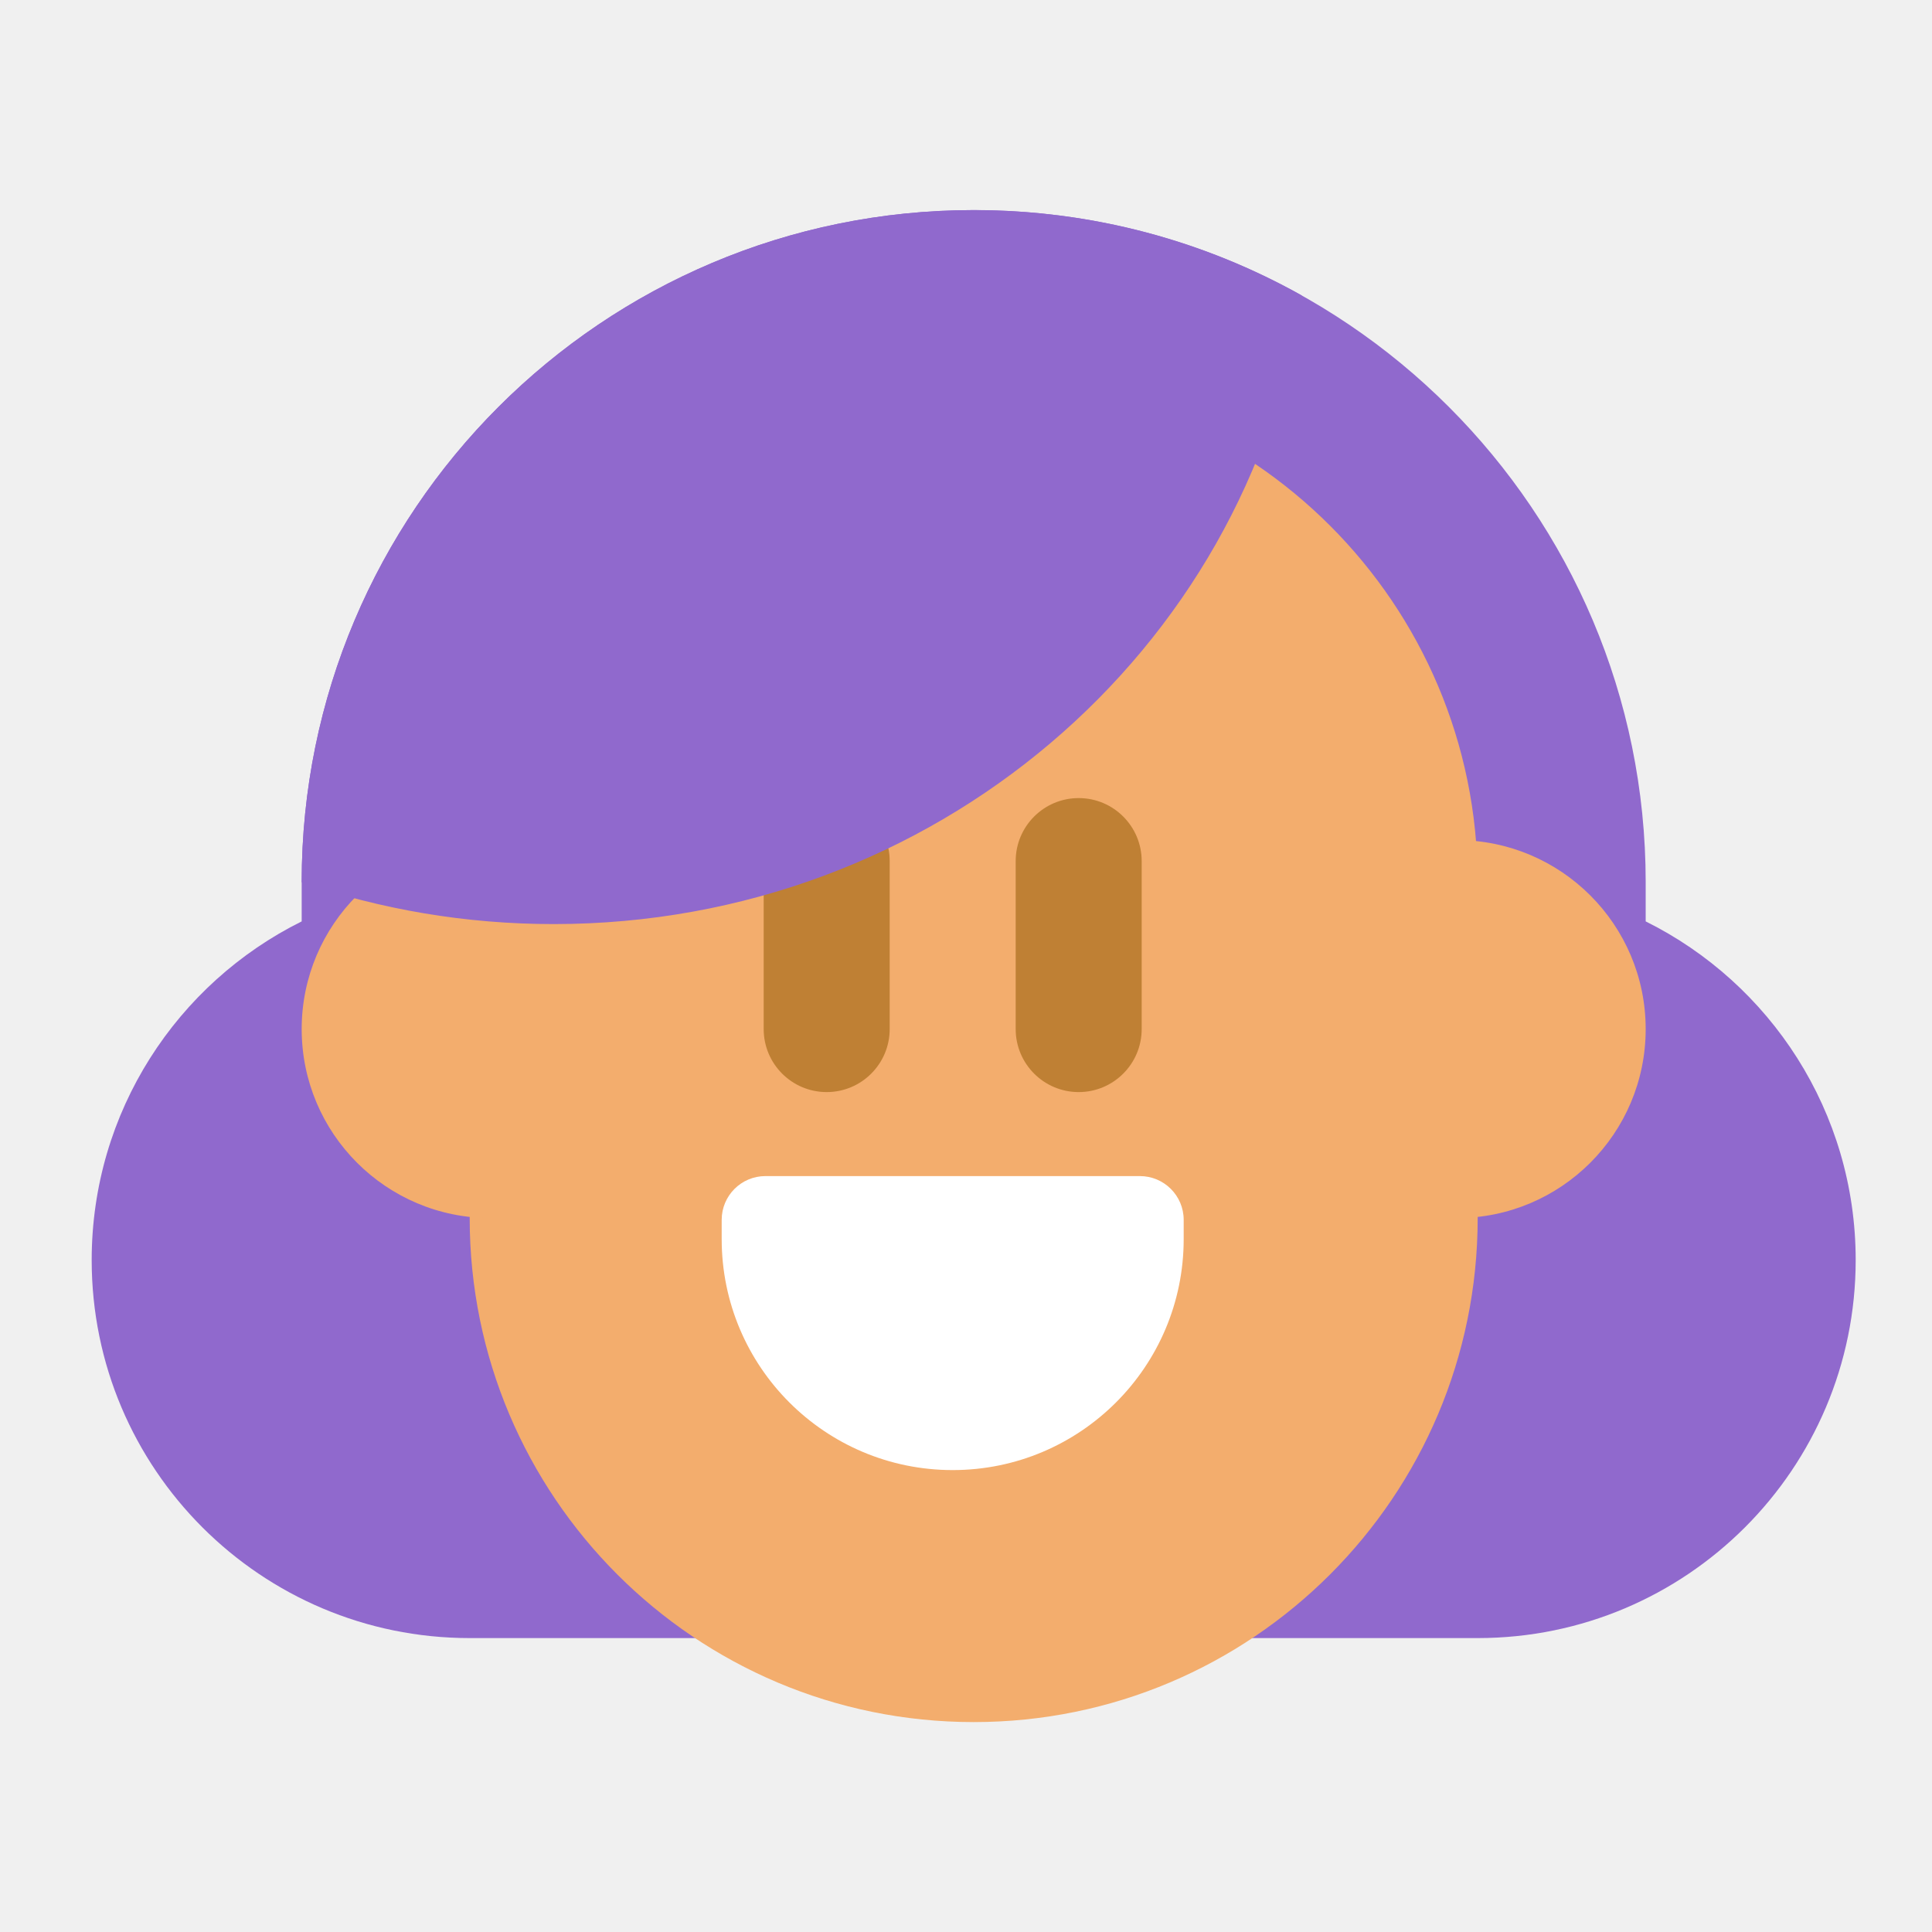
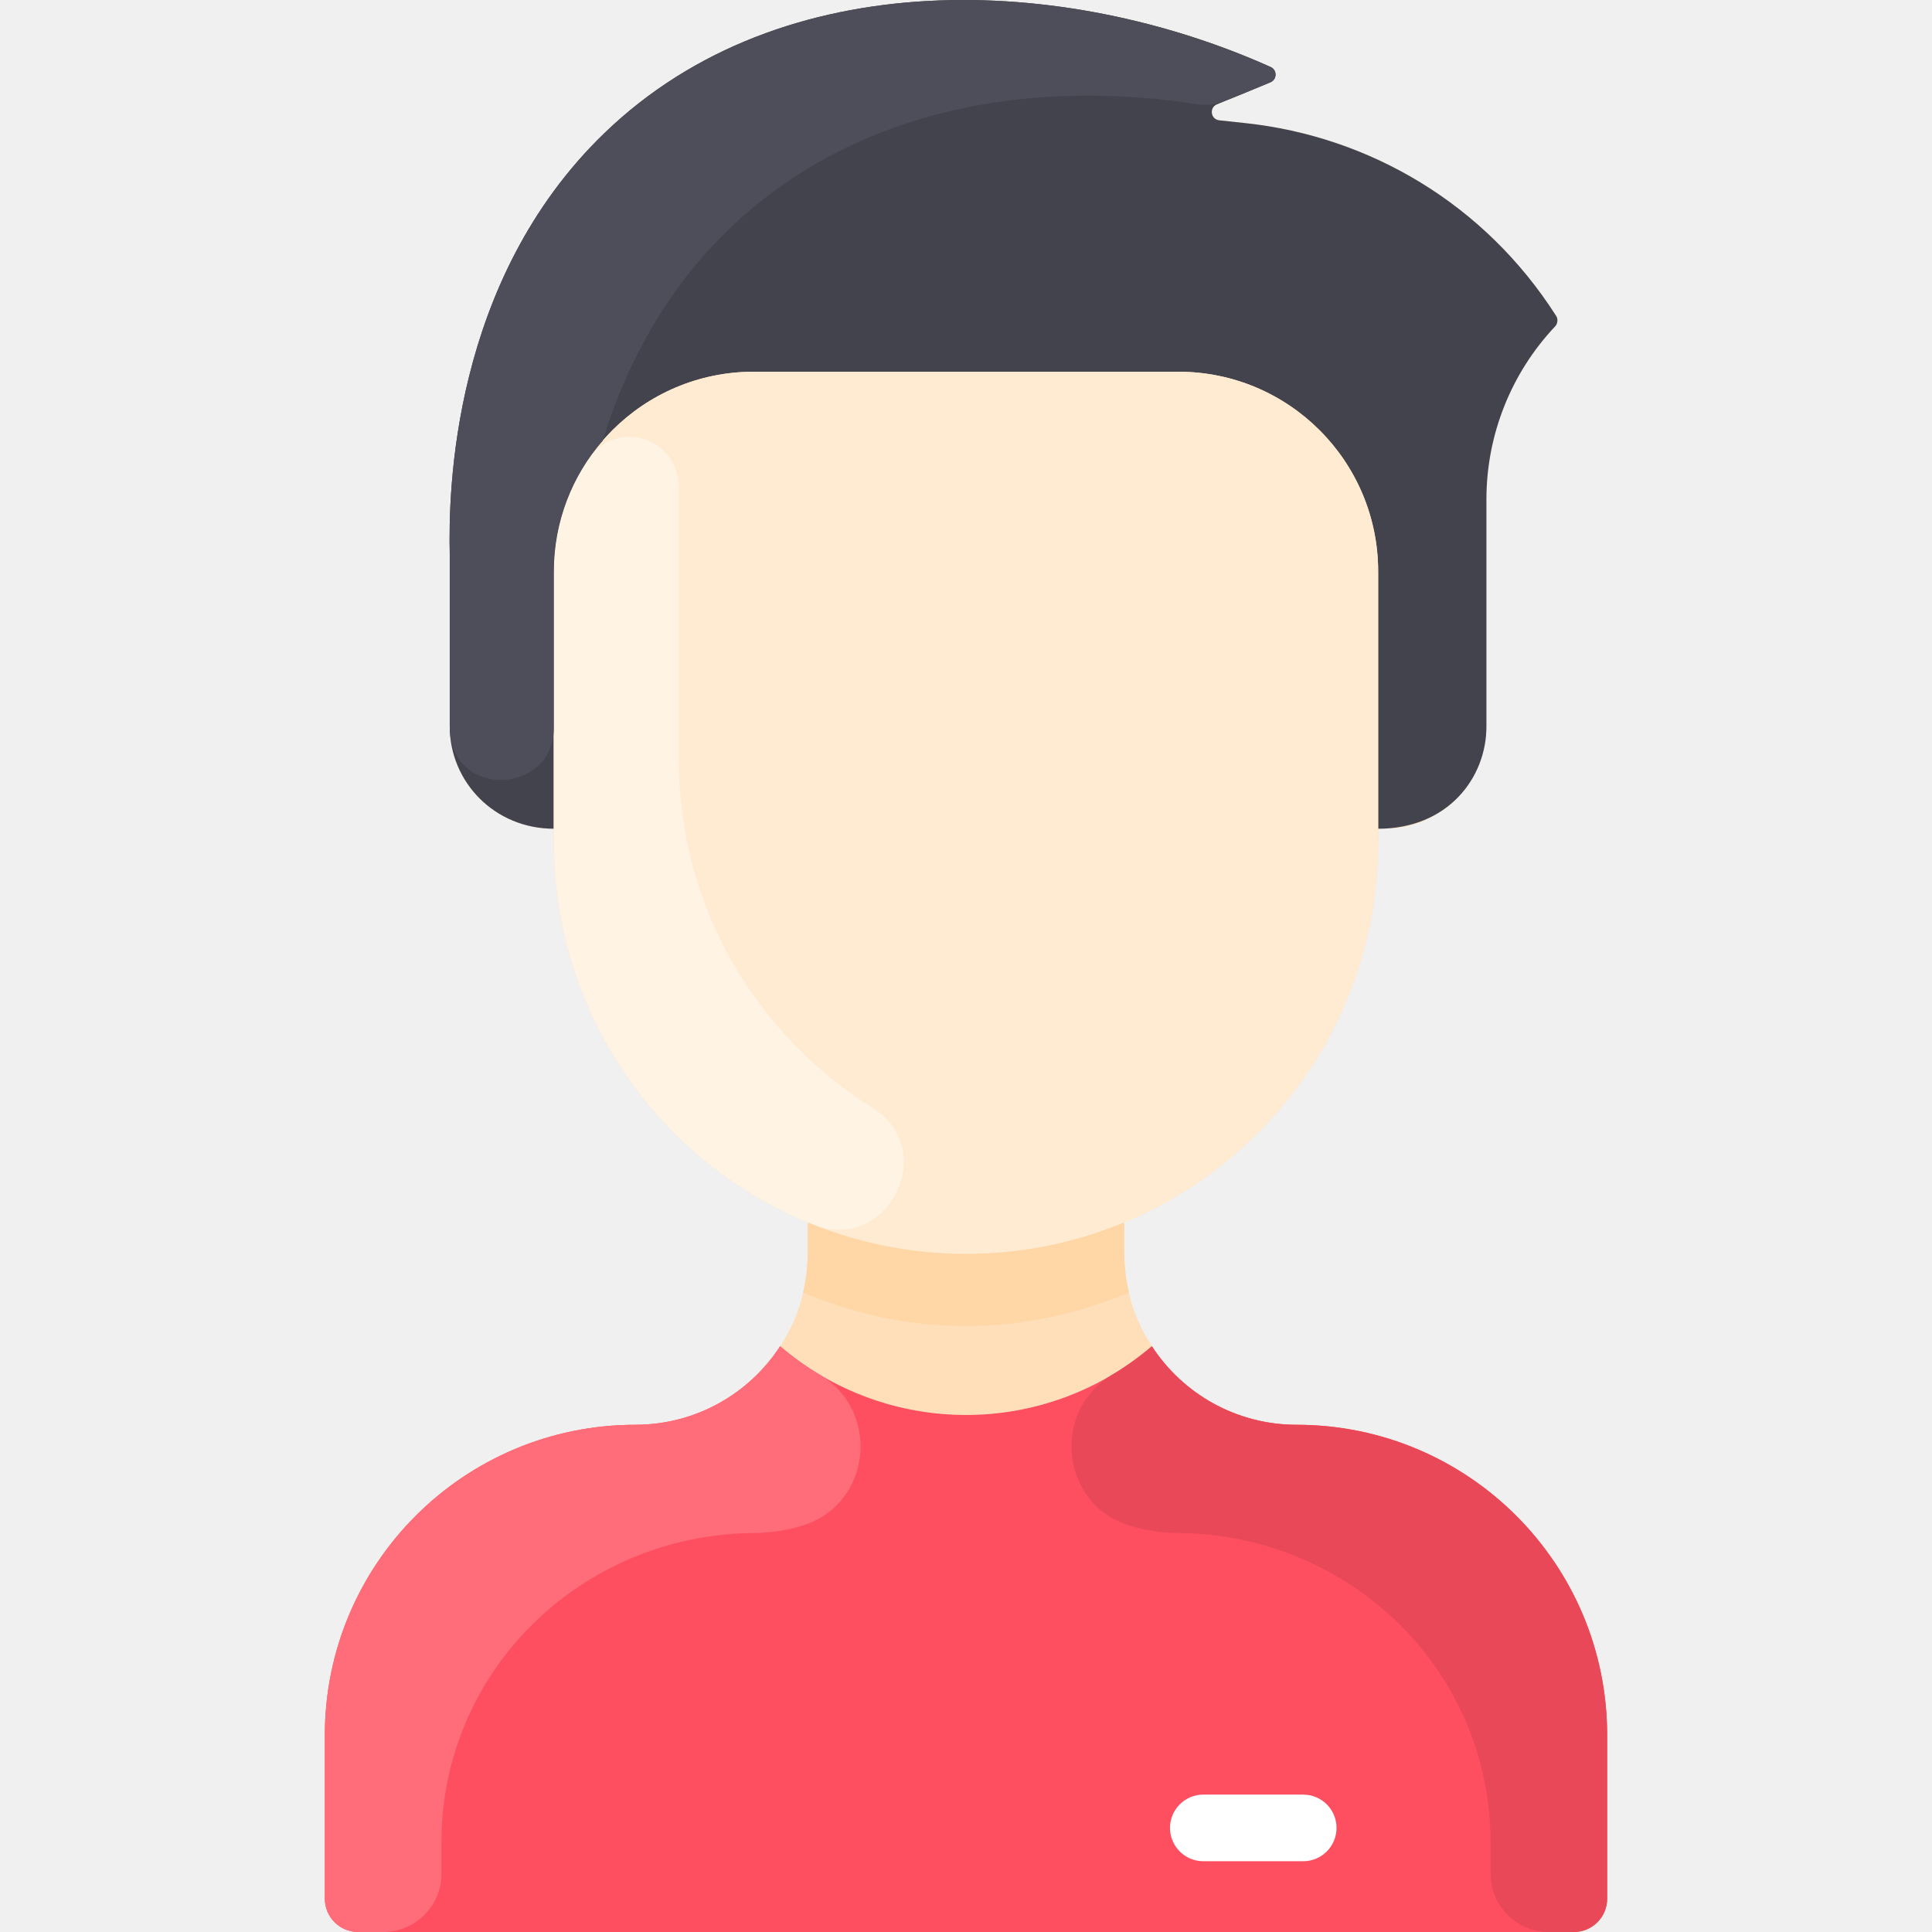
- <svg xmlns="http://www.w3.org/2000/svg" width="46" height="46" viewBox="0 0 46 46" fill="none">
-   <path fill-rule="evenodd" clip-rule="evenodd" d="M23.183 5.002C14.346 5.002 7.183 12.165 7.183 21.002V21.938C4.219 23.41 2.183 26.468 2.183 30.002C2.183 34.972 6.212 39.002 11.183 39.002H35.183C40.153 39.002 44.183 34.972 44.183 30.002C44.183 26.468 42.146 23.41 39.183 21.938V21.002C39.183 12.165 32.019 5.002 23.183 5.002Z" fill="#9069CD" />
-   <path d="M11.183 21.002C11.183 14.374 16.555 9.002 23.183 9.002C29.81 9.002 35.183 14.374 35.183 21.002V29.002C35.183 35.629 29.81 41.002 23.183 41.002C16.555 41.002 11.183 35.629 11.183 29.002V21.002Z" fill="#F3AD6D" />
-   <path d="M7.183 24.502C7.183 22.017 9.197 20.002 11.683 20.002H34.683C37.168 20.002 39.183 22.017 39.183 24.502C39.183 26.987 37.168 29.002 34.683 29.002H11.683C9.197 29.002 7.183 26.987 7.183 24.502Z" fill="#F3AD6D" />
-   <path d="M18.183 20.502C18.183 19.674 18.854 19.002 19.683 19.002C20.511 19.002 21.183 19.674 21.183 20.502V24.502C21.183 25.33 20.511 26.002 19.683 26.002C18.854 26.002 18.183 25.33 18.183 24.502V20.502Z" fill="#BF8034" />
-   <path d="M24.183 20.502C24.183 19.674 24.854 19.002 25.683 19.002C26.511 19.002 27.183 19.674 27.183 20.502V24.502C27.183 25.33 26.511 26.002 25.683 26.002C24.854 26.002 24.183 25.33 24.183 24.502V20.502Z" fill="#BF8034" />
-   <path d="M17.183 29.044C17.183 28.469 17.649 28.002 18.225 28.002H27.14C27.716 28.002 28.183 28.469 28.183 29.044V29.502C28.183 32.539 25.72 35.002 22.683 35.002C19.645 35.002 17.183 32.539 17.183 29.502V29.044Z" fill="white" />
-   <path d="M7.183 21.006V21.002C7.183 12.165 14.346 5.002 23.183 5.002C26.02 5.002 28.685 5.74 30.995 7.036C29.733 15.5 22.239 22.002 13.183 22.002C11.079 22.002 9.059 21.651 7.183 21.006Z" fill="#9069CD" />
+ <svg xmlns="http://www.w3.org/2000/svg" id="Layer_1" viewBox="0 0 464.056 464.056">
+   <path d="m386.028 416.796v39.26c0 4.42-3.58 8-8 8h-292c-4.42 0-8-3.58-8-8v-39.26c0-41.19 33.39-74.56 74.59-74.57 14.56-.01 27.38-7.5 34.76-18.86 7.414-11.394 6.65-21.302 6.65-29.31l.15-.37c-35.9-14.86-61.15-50.23-61.15-91.5v-3.13c-14.255 0-25-11.265-25-24.54v-41.56c-.32-14.47.34-65.5 37.2-101.03 42.86-41.31 110.78-37.93 159.98-15.83 1.6.72 1.55 3.01-.07 3.68l-12.83 5.28c-1.92.79-1.51 3.62.55 3.84l6.23.67c29.83 3.19 57.54 19.39 74.72 46.35.46.73.33 1.84-.26 2.47-10.6 11.21-16.52 26.09-16.52 41.56v54.57c0 13.55-10.99 24.54-24.54 24.54h-1.46v3.13c0 41.27-25.25 76.64-61.15 91.5l.15.37c0 7.777-.827 17.82 6.65 29.31 7.38 11.36 20.2 18.85 34.76 18.86 41.2.01 74.59 33.38 74.59 74.57z" fill="#ffdfba" />
+   <path d="m386.028 416.796v39.26c0 4.418-3.582 8-8 8h-292c-4.418 0-8-3.582-8-8v-39.26c0-41.19 33.395-74.555 74.585-74.57 14.564-.005 27.387-7.504 34.765-18.86 25.754 22.002 63.531 22.015 89.3 0 7.377 11.356 20.201 18.855 34.765 18.86 41.19.015 74.585 33.38 74.585 74.57z" fill="#fe4f60" />
+   <path d="m373.804 75.921c.464.729.334 1.833-.259 2.461-10.597 11.218-16.517 26.093-16.517 41.564v54.57c0 12.388-9.333 24.54-26 24.54v-61.77c0-26.51-21.49-48-48-48h-102c-26.51 0-48 21.49-48 48v61.77c-14.255 0-25-11.265-25-24.54v-41.56c-.32-14.47.34-65.5 37.2-101.03 42.857-41.311 110.784-37.929 159.976-15.827 1.6.719 1.558 3.01-.065 3.678l-12.831 5.282c-1.918.79-1.514 3.617.548 3.838l6.232.669c29.835 3.187 57.538 19.387 74.716 46.355z" fill="#42434d" />
+   <path d="m331.028 202.186c0 54.696-44.348 99-99 99-51.492 0-99-40.031-99-102.13v-61.77c0-26.51 21.49-48 48-48h102c26.51 0 48 21.49 48 48z" fill="#ffebd2" />
+   <path d="m313.028 447.056h-24c-4.418 0-8-3.582-8-8s3.582-8 8-8h24c4.418 0 8 3.582 8 8s-3.581 8-8 8z" fill="#fff" />
+   <path d="m209.612 266.114c16.277 10.183 3.442 35.156-14.376 28.004-36.634-14.704-62.208-50.404-62.208-91.932v-64.9c0-10.084 3.11-19.442 8.422-27.168 6.514-9.473 21.578-5.288 21.578 7.168v64.9c0 36.51 19.192 66.79 46.584 83.928z" fill="#fff3e4" />
+   <path d="m271.158 310.476c-24.637 10.313-51.712 11.113-78.26 0 1.356-5.626 1.13-9.27 1.13-16.42l.15-.37c24.082 9.996 51.571 10.016 75.7 0l.15.37c0 7.153-.226 10.796 1.13 16.42z" fill="#ffd6a6" />
+   <path d="m192.91 366.383c-3.698 1.163-7.664 1.804-11.916 1.841-41.296.364-74.966 33.017-74.966 74.315v7.517c0 7.732-6.268 14-14 14h-6c-4.418 0-8-3.582-8-8v-39.26c0-41.191 33.395-74.555 74.585-74.57 14.564-.005 27.387-7.504 34.765-18.86 2.974 2.54 6.158 4.823 9.512 6.822 14.753 8.791 12.402 31.044-3.98 36.195z" fill="#ff6d7a" />
+   <path d="m271.146 366.383c3.698 1.163 7.664 1.804 11.916 1.841 41.296.364 74.966 33.017 74.966 74.315v7.517c0 7.732 6.268 14 14 14h6c4.418 0 8-3.582 8-8v-39.26c0-41.191-33.395-74.555-74.585-74.57-14.564-.005-27.387-7.504-34.765-18.86-2.974 2.54-6.158 4.823-9.512 6.822-14.752 8.791-12.402 31.044 3.98 36.195z" fill="#e84857" />
+   <path d="m305.138 19.776c-11.758 4.839-13.434 5.906-17.508 5.274-65.674-10.18-123.294 16.993-142.862 80.786v.01c-7.32 8.42-11.74 19.42-11.74 31.44v37.523c0 16.188-25 17.315-25-.293v-41.56c-.32-14.47.34-65.5 37.2-101.03 42.86-41.31 110.78-37.93 159.98-15.83 1.6.72 1.55 3.01-.07 3.68z" fill="#4d4e59" />
</svg>
